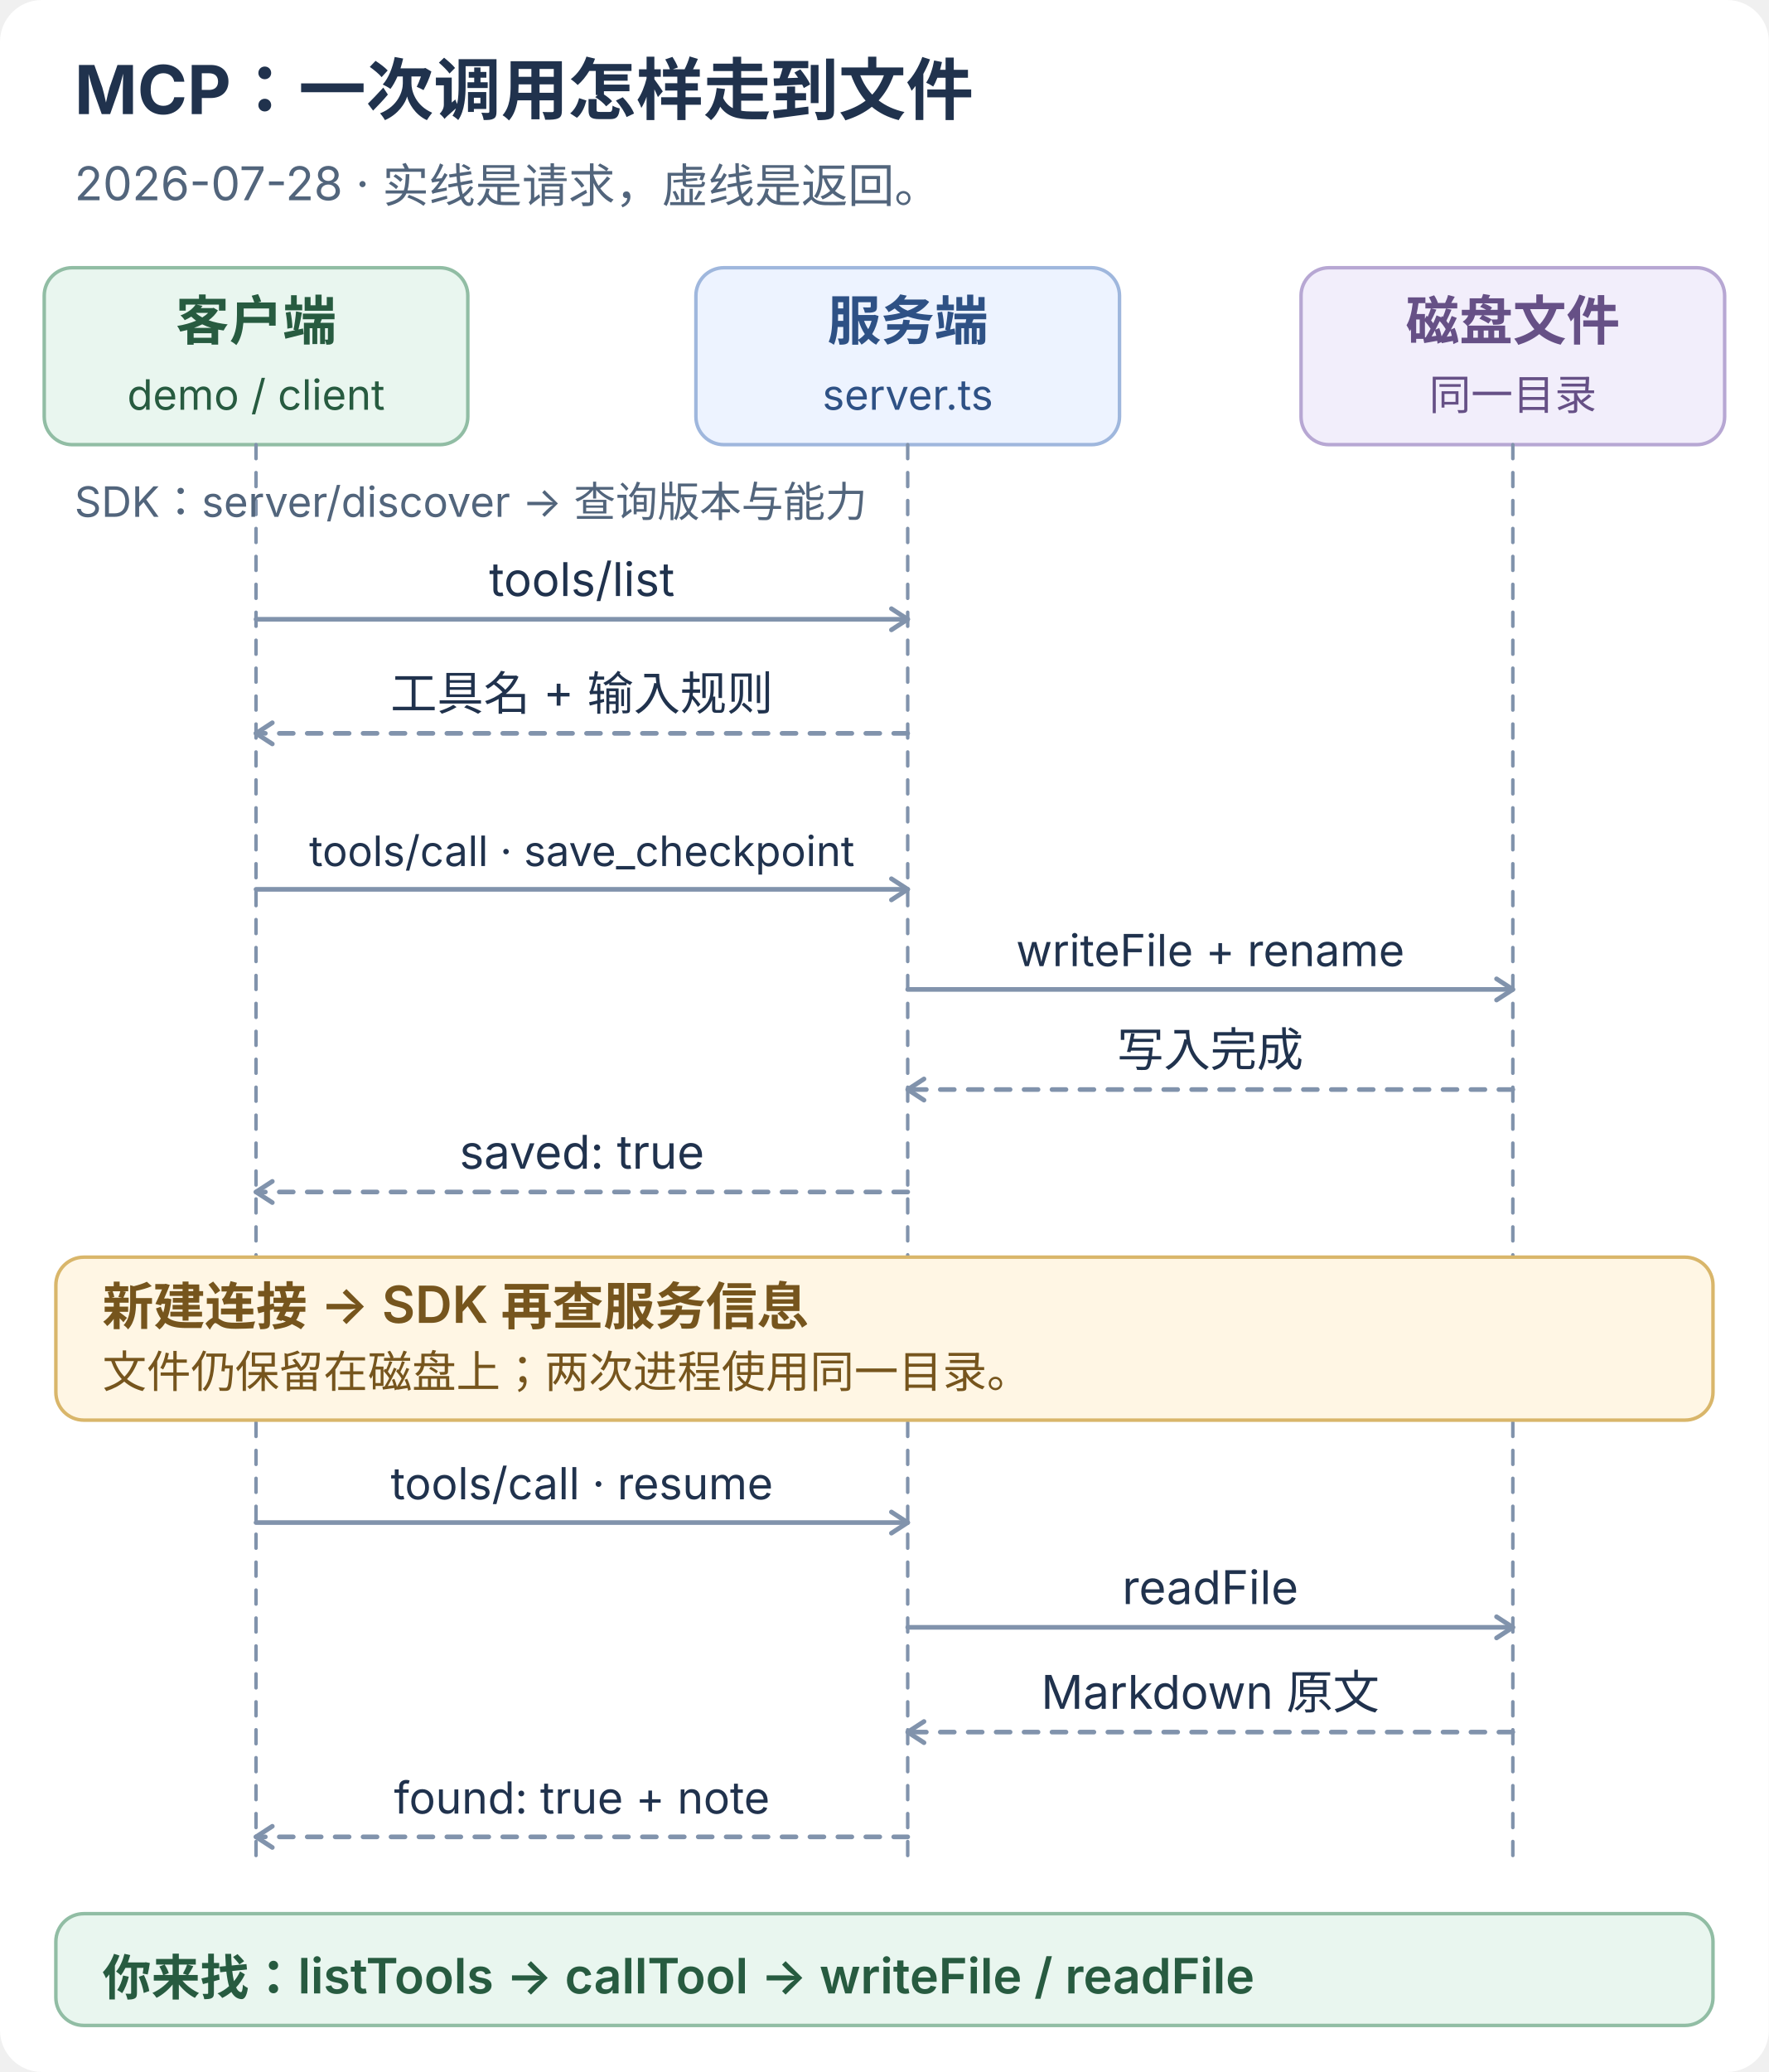
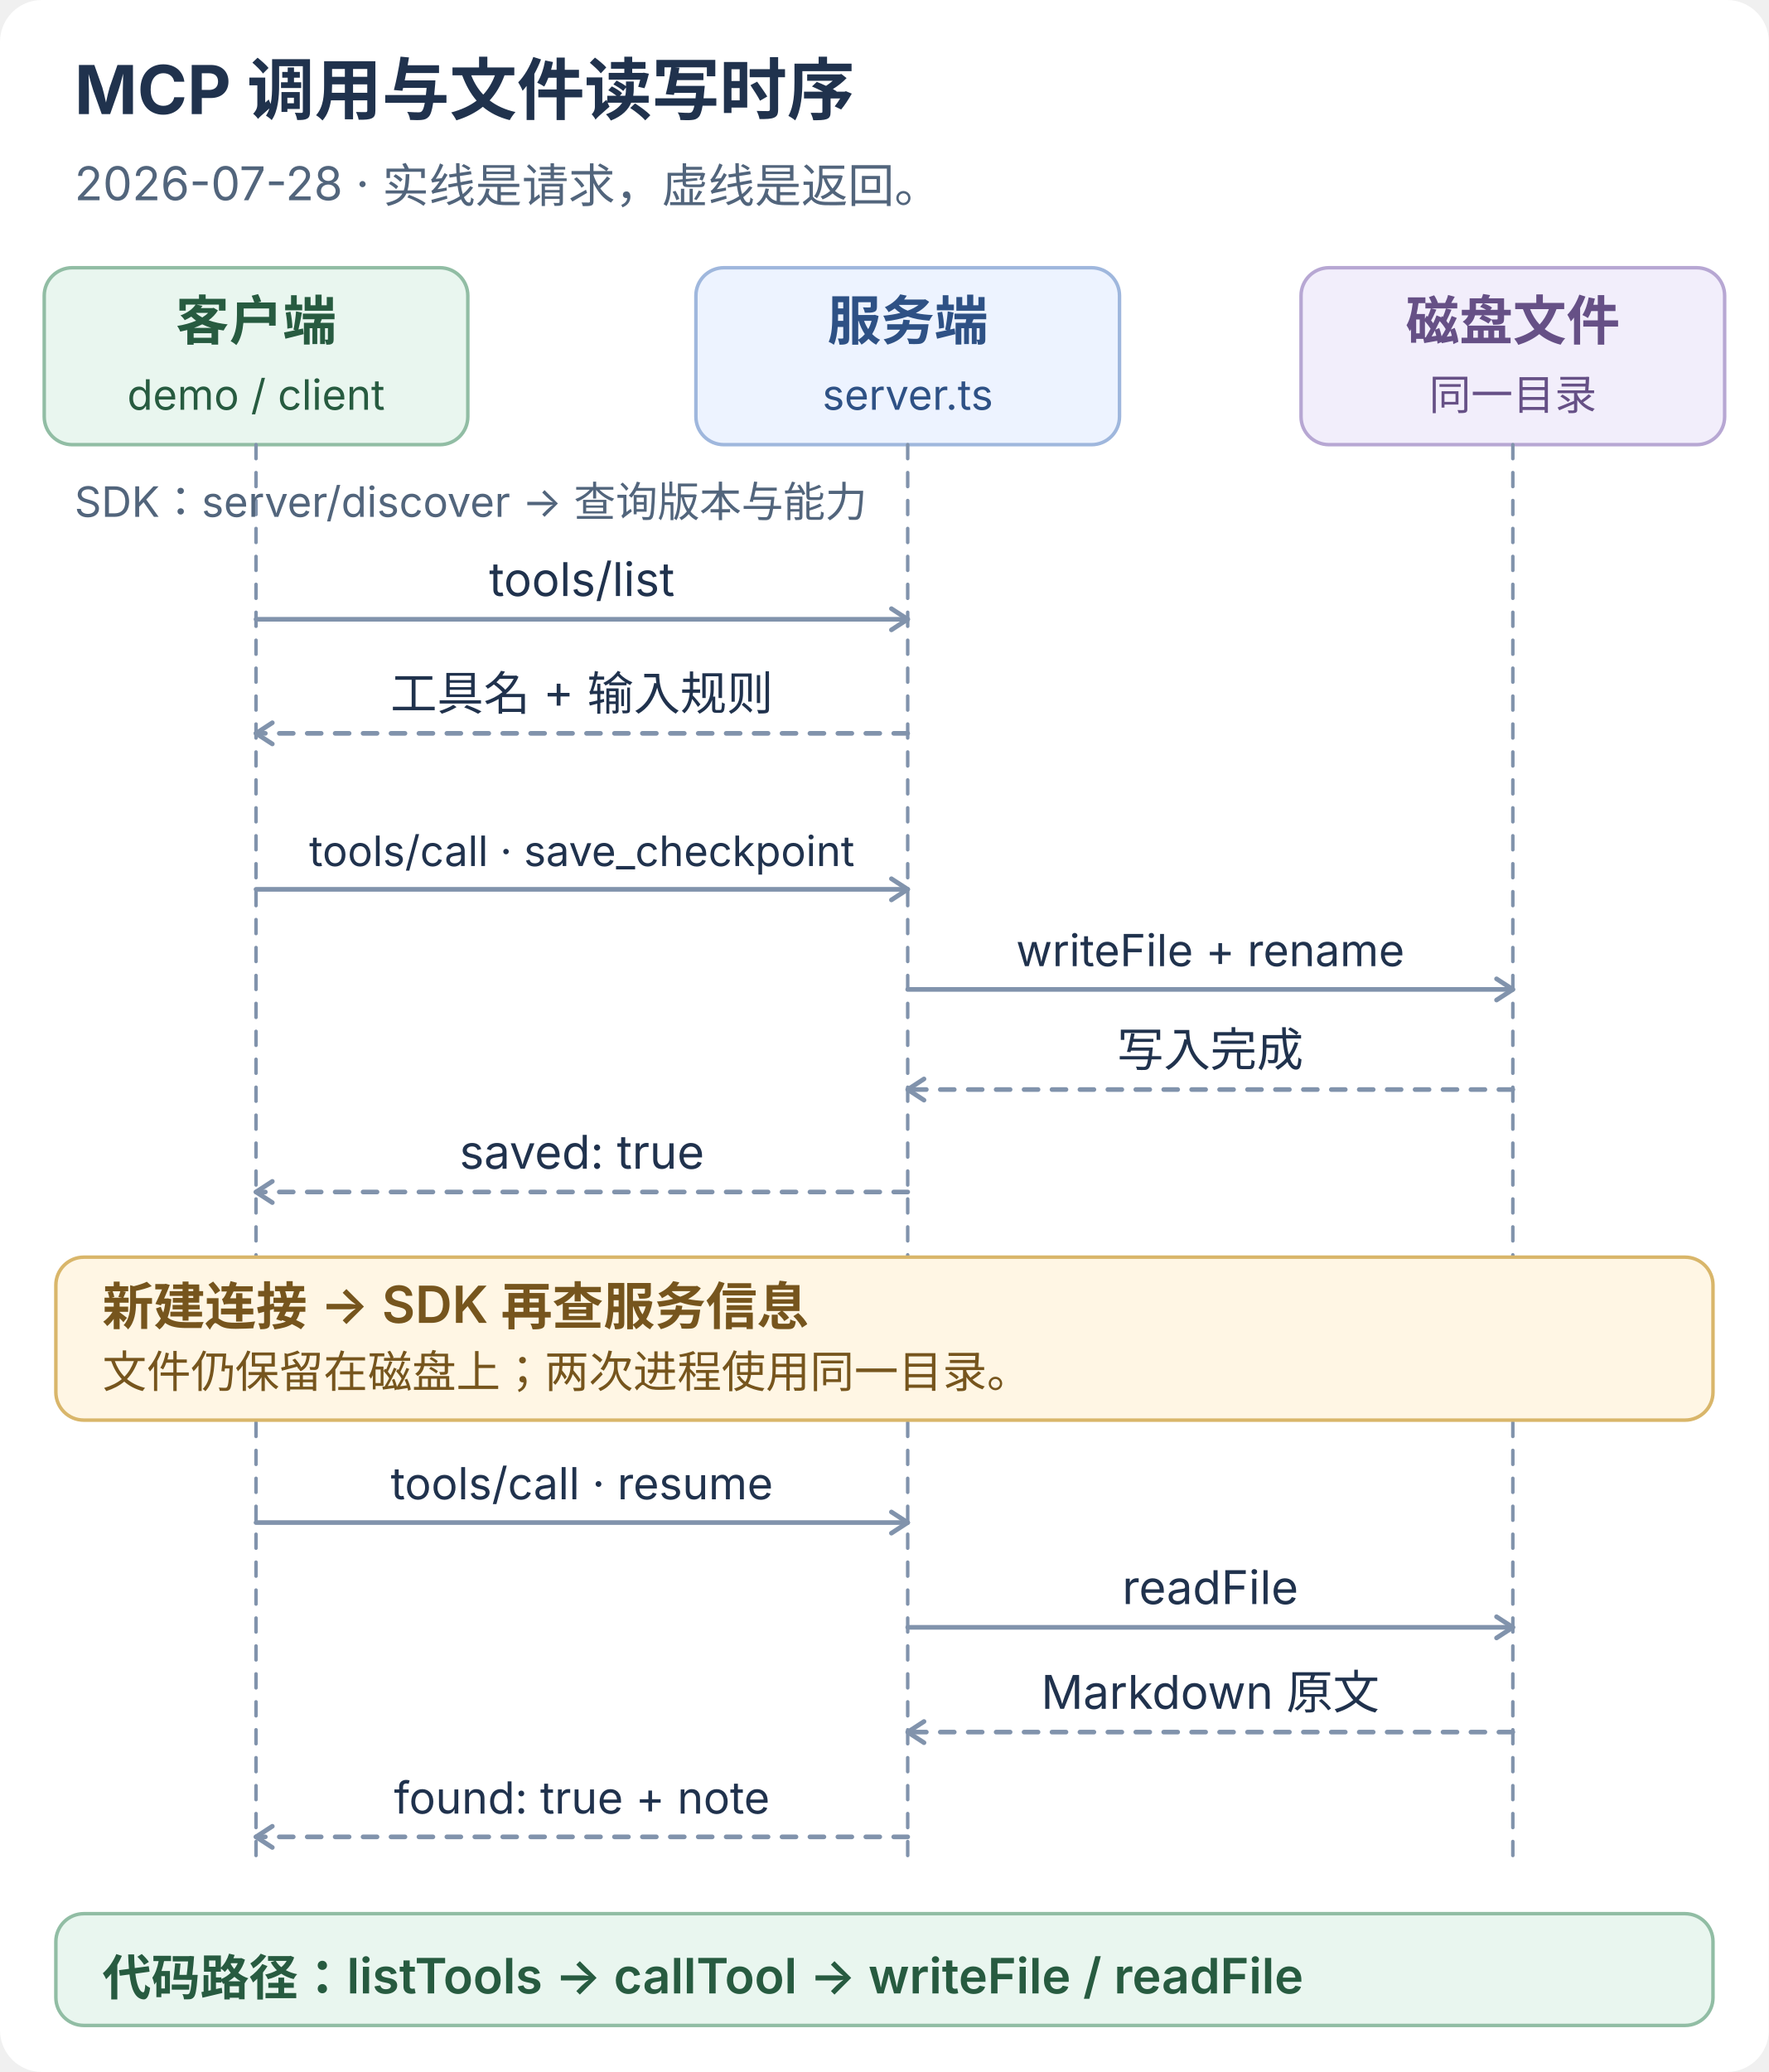
<svg xmlns="http://www.w3.org/2000/svg" width="760" height="890" viewBox="0 0 760 890" role="img" aria-labelledby="title desc">
  <rect width="760" height="890" rx="18" fill="#ffffff" />
-   <text x="32" y="49" font-family="-apple-system, BlinkMacSystemFont, 'PingFang SC', 'Microsoft YaHei', sans-serif" font-size="29" font-weight="650" fill="#20324d" text-anchor="start">MCP：一次调用怎样走到文件</text>
+   <text x="32" y="49" font-family="-apple-system, BlinkMacSystemFont, 'PingFang SC', 'Microsoft YaHei', sans-serif" font-size="29" font-weight="650" fill="#20324d" text-anchor="start">MCP 调用与文件读写时序</text>
  <text x="32" y="86" font-family="-apple-system, BlinkMacSystemFont, 'PingFang SC', 'Microsoft YaHei', sans-serif" font-size="20" font-weight="400" fill="#52657c" text-anchor="start">2026-07-28 · 实线是请求，虚线是返回。</text>
  <rect x="19" y="115" width="182" height="76" rx="12" fill="#e9f6ef" stroke="#91bda4" stroke-width="1.5" />
  <text x="110" y="146" font-family="-apple-system, BlinkMacSystemFont, 'PingFang SC', 'Microsoft YaHei', sans-serif" font-size="23" font-weight="600" fill="#275b40" text-anchor="middle">客户端</text>
  <text x="110" y="176" font-family="-apple-system, BlinkMacSystemFont, 'PingFang SC', 'Microsoft YaHei', sans-serif" font-size="18" font-weight="400" fill="#275b40" text-anchor="middle">demo / client</text>
  <polyline points="110,191 110,801" fill="none" stroke="#8193ac" stroke-width="1.5" stroke-linejoin="round" stroke-linecap="round" stroke-dasharray="6 6" />
  <rect x="299" y="115" width="182" height="76" rx="12" fill="#edf3ff" stroke="#9fb7dd" stroke-width="1.5" />
  <text x="390" y="146" font-family="-apple-system, BlinkMacSystemFont, 'PingFang SC', 'Microsoft YaHei', sans-serif" font-size="23" font-weight="600" fill="#2e5185" text-anchor="middle">服务端</text>
  <text x="390" y="176" font-family="-apple-system, BlinkMacSystemFont, 'PingFang SC', 'Microsoft YaHei', sans-serif" font-size="18" font-weight="400" fill="#2e5185" text-anchor="middle">server.ts</text>
  <polyline points="390,191 390,801" fill="none" stroke="#8193ac" stroke-width="1.5" stroke-linejoin="round" stroke-linecap="round" stroke-dasharray="6 6" />
  <rect x="559" y="115" width="182" height="76" rx="12" fill="#f2eefb" stroke="#b7a7d3" stroke-width="1.5" />
  <text x="650" y="146" font-family="-apple-system, BlinkMacSystemFont, 'PingFang SC', 'Microsoft YaHei', sans-serif" font-size="23" font-weight="600" fill="#665086" text-anchor="middle">磁盘文件</text>
  <text x="650" y="176" font-family="-apple-system, BlinkMacSystemFont, 'PingFang SC', 'Microsoft YaHei', sans-serif" font-size="18" font-weight="400" fill="#665086" text-anchor="middle">同一目录</text>
  <polyline points="650,191 650,801" fill="none" stroke="#8193ac" stroke-width="1.5" stroke-linejoin="round" stroke-linecap="round" stroke-dasharray="6 6" />
  <text x="32" y="222" font-family="-apple-system, BlinkMacSystemFont, 'PingFang SC', 'Microsoft YaHei', sans-serif" font-size="18" font-weight="400" fill="#52657c" text-anchor="start">SDK：server/discover → 查询版本与能力</text>
  <polyline points="110,266 390,266" fill="none" stroke="#8193ac" stroke-width="2" stroke-linejoin="round" stroke-linecap="round" />
  <polyline points="383.0,261.45 390,266 383.0,270.55" fill="none" stroke="#8193ac" stroke-width="2" stroke-linejoin="round" stroke-linecap="round" />
  <text x="250.0" y="256" font-family="-apple-system, BlinkMacSystemFont, 'PingFang SC', 'Microsoft YaHei', sans-serif" font-size="20" font-weight="400" fill="#20324d" text-anchor="middle">tools/list</text>
  <polyline points="390,315 110,315" fill="none" stroke="#8193ac" stroke-width="2" stroke-linejoin="round" stroke-linecap="round" stroke-dasharray="6 6" />
  <polyline points="117.0,319.55 110,315 117.0,310.45" fill="none" stroke="#8193ac" stroke-width="2" stroke-linejoin="round" stroke-linecap="round" />
  <text x="250.0" y="305" font-family="-apple-system, BlinkMacSystemFont, 'PingFang SC', 'Microsoft YaHei', sans-serif" font-size="20" font-weight="400" fill="#20324d" text-anchor="middle">工具名 + 输入规则</text>
  <polyline points="110,382 390,382" fill="none" stroke="#8193ac" stroke-width="2" stroke-linejoin="round" stroke-linecap="round" />
  <polyline points="383.0,377.45 390,382 383.0,386.55" fill="none" stroke="#8193ac" stroke-width="2" stroke-linejoin="round" stroke-linecap="round" />
  <text x="250.0" y="372" font-family="-apple-system, BlinkMacSystemFont, 'PingFang SC', 'Microsoft YaHei', sans-serif" font-size="18" font-weight="400" fill="#20324d" text-anchor="middle">tools/call · save_checkpoint</text>
  <polyline points="390,425 650,425" fill="none" stroke="#8193ac" stroke-width="2" stroke-linejoin="round" stroke-linecap="round" />
  <polyline points="643.0,420.45 650,425 643.0,429.55" fill="none" stroke="#8193ac" stroke-width="2" stroke-linejoin="round" stroke-linecap="round" />
  <text x="520.0" y="415" font-family="-apple-system, BlinkMacSystemFont, 'PingFang SC', 'Microsoft YaHei', sans-serif" font-size="19" font-weight="400" fill="#20324d" text-anchor="middle">writeFile + rename</text>
  <polyline points="650,468 390,468" fill="none" stroke="#8193ac" stroke-width="2" stroke-linejoin="round" stroke-linecap="round" stroke-dasharray="6 6" />
  <polyline points="397.0,472.55 390,468 397.0,463.45" fill="none" stroke="#8193ac" stroke-width="2" stroke-linejoin="round" stroke-linecap="round" />
  <text x="520.0" y="458" font-family="-apple-system, BlinkMacSystemFont, 'PingFang SC', 'Microsoft YaHei', sans-serif" font-size="20" font-weight="400" fill="#20324d" text-anchor="middle">写入完成</text>
  <polyline points="390,512 110,512" fill="none" stroke="#8193ac" stroke-width="2" stroke-linejoin="round" stroke-linecap="round" stroke-dasharray="6 6" />
  <polyline points="117.0,516.55 110,512 117.0,507.45" fill="none" stroke="#8193ac" stroke-width="2" stroke-linejoin="round" stroke-linecap="round" />
  <text x="250.0" y="502" font-family="-apple-system, BlinkMacSystemFont, 'PingFang SC', 'Microsoft YaHei', sans-serif" font-size="20" font-weight="400" fill="#20324d" text-anchor="middle">saved: true</text>
  <rect x="24" y="540" width="712" height="70" rx="12" fill="#fff6e4" stroke="#d9b66a" stroke-width="1.5" />
  <text x="44" y="569" font-family="-apple-system, BlinkMacSystemFont, 'PingFang SC', 'Microsoft YaHei', sans-serif" font-size="22" font-weight="600" fill="#76551d" text-anchor="start">新建连接 → SDK 再查服务信息</text>
  <text x="44" y="596" font-family="-apple-system, BlinkMacSystemFont, 'PingFang SC', 'Microsoft YaHei', sans-serif" font-size="19" font-weight="400" fill="#76551d" text-anchor="start">文件仍保留在磁盘上；两次进程使用同一目录。</text>
  <polyline points="110,654 390,654" fill="none" stroke="#8193ac" stroke-width="2" stroke-linejoin="round" stroke-linecap="round" />
  <polyline points="383.0,649.45 390,654 383.0,658.55" fill="none" stroke="#8193ac" stroke-width="2" stroke-linejoin="round" stroke-linecap="round" />
  <text x="250.0" y="644" font-family="-apple-system, BlinkMacSystemFont, 'PingFang SC', 'Microsoft YaHei', sans-serif" font-size="19" font-weight="400" fill="#20324d" text-anchor="middle">tools/call · resume</text>
  <polyline points="390,699 650,699" fill="none" stroke="#8193ac" stroke-width="2" stroke-linejoin="round" stroke-linecap="round" />
  <polyline points="643.0,694.45 650,699 643.0,703.55" fill="none" stroke="#8193ac" stroke-width="2" stroke-linejoin="round" stroke-linecap="round" />
  <text x="520.0" y="689" font-family="-apple-system, BlinkMacSystemFont, 'PingFang SC', 'Microsoft YaHei', sans-serif" font-size="20" font-weight="400" fill="#20324d" text-anchor="middle">readFile</text>
  <polyline points="650,744 390,744" fill="none" stroke="#8193ac" stroke-width="2" stroke-linejoin="round" stroke-linecap="round" stroke-dasharray="6 6" />
  <polyline points="397.0,748.55 390,744 397.0,739.45" fill="none" stroke="#8193ac" stroke-width="2" stroke-linejoin="round" stroke-linecap="round" />
  <text x="520.0" y="734" font-family="-apple-system, BlinkMacSystemFont, 'PingFang SC', 'Microsoft YaHei', sans-serif" font-size="20" font-weight="400" fill="#20324d" text-anchor="middle">Markdown 原文</text>
  <polyline points="390,789 110,789" fill="none" stroke="#8193ac" stroke-width="2" stroke-linejoin="round" stroke-linecap="round" stroke-dasharray="6 6" />
  <polyline points="117.0,793.55 110,789 117.0,784.45" fill="none" stroke="#8193ac" stroke-width="2" stroke-linejoin="round" stroke-linecap="round" />
  <text x="250.0" y="779" font-family="-apple-system, BlinkMacSystemFont, 'PingFang SC', 'Microsoft YaHei', sans-serif" font-size="19" font-weight="400" fill="#20324d" text-anchor="middle">found: true + note</text>
  <rect x="24" y="822" width="712" height="48" rx="12" fill="#e9f6ef" stroke="#91bda4" stroke-width="1.5" />
-   <text x="44" y="857" font-family="-apple-system, BlinkMacSystemFont, 'PingFang SC', 'Microsoft YaHei', sans-serif" font-size="21" font-weight="600" fill="#275b40" text-anchor="start">你来找：listTools → callTool → writeFile / readFile</text>
+   <text x="44" y="857" font-family="-apple-system, BlinkMacSystemFont, 'PingFang SC', 'Microsoft YaHei', sans-serif" font-size="21" font-weight="600" fill="#275b40" text-anchor="start">代码路径：listTools → callTool → writeFile / readFile</text>
</svg>
